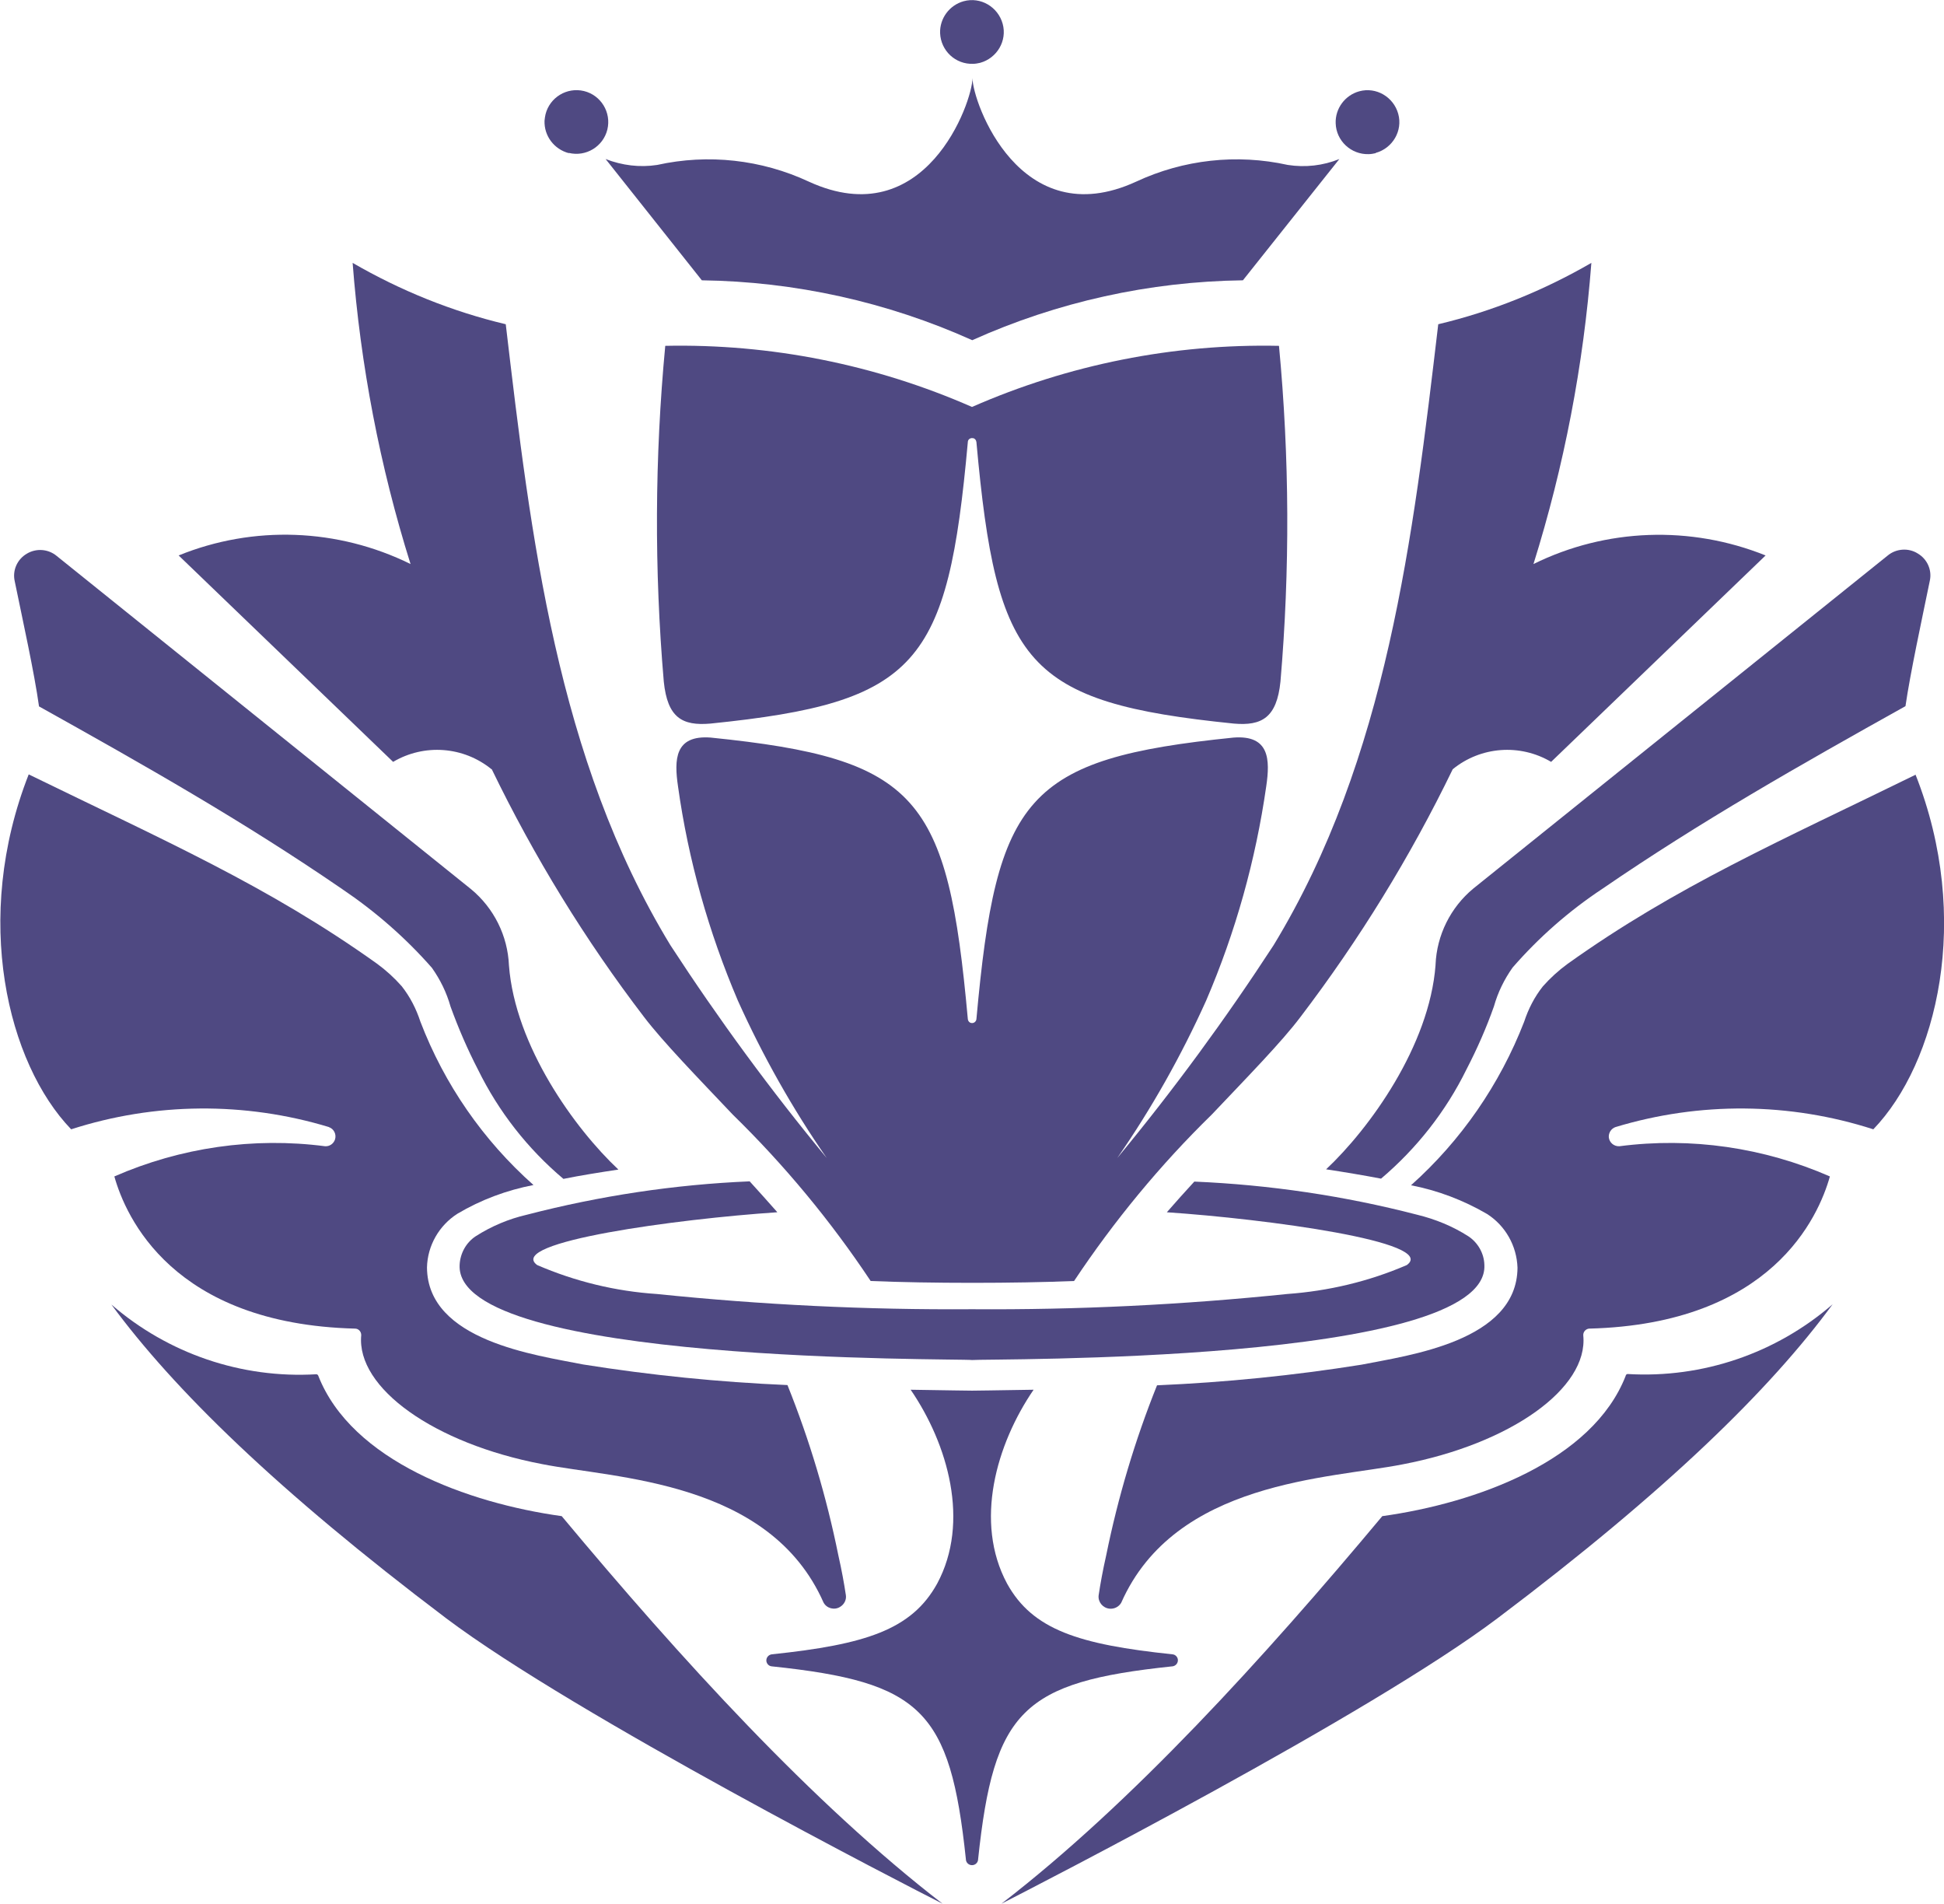
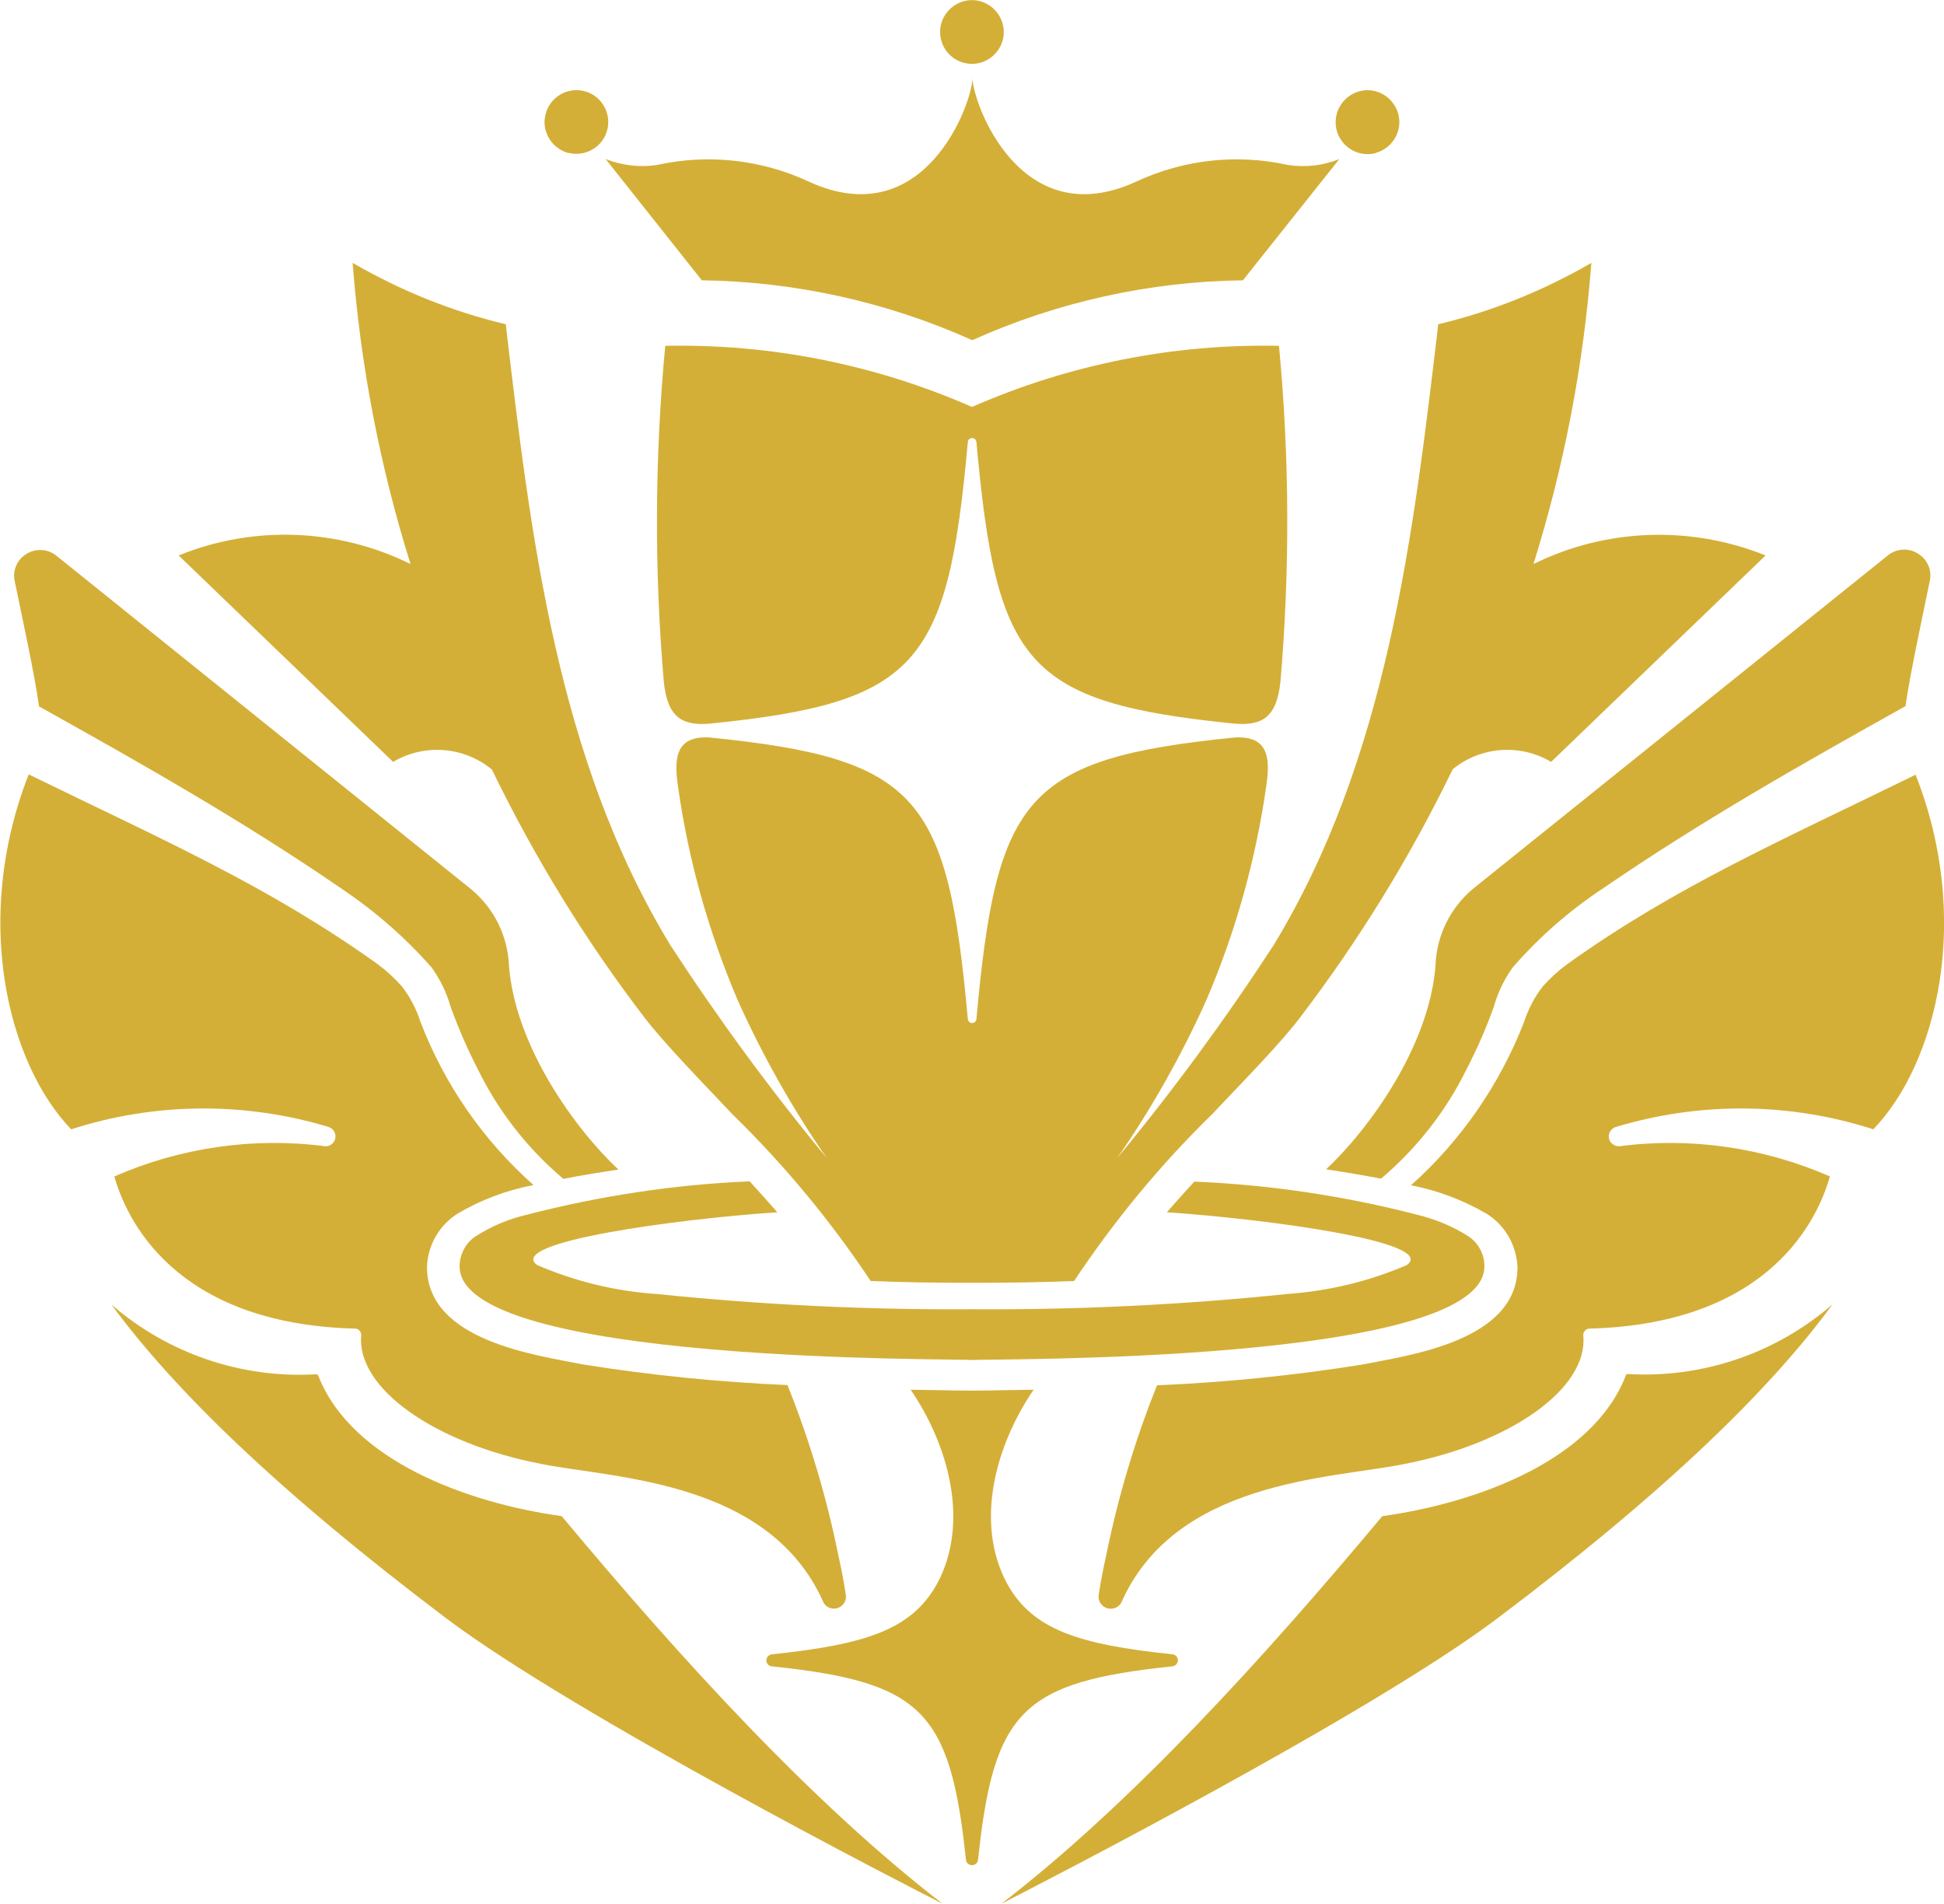
<svg xmlns="http://www.w3.org/2000/svg" id="_レイヤー_1" viewBox="0 0 79.22 77.56">
  <defs>
-     <style>.cls-1{fill:#4f4982;stroke-width:0px;}</style>
+     <style>.cls-1{fill:#d4af37;stroke-width:0px;}</style>
  </defs>
  <path id="_パス_1-2" class="cls-1" d="M22.89,61.77c-3.82-.53-8.56-2.25-9.92-5.72-.01-.03-.04-.06-.08-.06-3.05.18-6.04-.84-8.35-2.84,2.53,3.44,6.74,7.57,13.64,12.78,5.26,3.96,18.86,10.94,20.23,11.63-5.31-4.09-10.69-10-15.52-15.79" />
  <path id="_パス_2-2" class="cls-1" d="M27.11,14.09c-.43,4.55-.45,9.13-.06,13.68.15,1.47.75,1.81,1.9,1.71,8.47-.86,9.67-2.4,10.49-11.47,0-.1.09-.17.19-.16.09,0,.15.08.16.16.82,9.07,2.01,10.61,10.49,11.47,1.14.1,1.75-.24,1.9-1.71.39-4.55.37-9.13-.06-13.68-4.3-.09-8.57.76-12.51,2.49-3.94-1.73-8.21-2.58-12.51-2.49" />
  <path id="_パス_3-2" class="cls-1" d="M1.59,28.78c4.3,2.4,8.33,4.68,12.35,7.44,1.35.91,2.58,1.98,3.66,3.21.34.48.6,1.01.76,1.58.32.88.69,1.74,1.12,2.57.84,1.71,2.02,3.22,3.48,4.45.69-.14,1.51-.27,2.24-.38-1.77-1.66-4.21-5.03-4.46-8.32-.05-1.2-.61-2.33-1.54-3.1L2.31,22.65c-.35-.29-.84-.32-1.22-.09-.39.23-.59.68-.49,1.12.33,1.61.8,3.73.99,5.1" />
  <path id="_パス_4-2" class="cls-1" d="M28.59,11.42c3.8.05,7.56.88,11.03,2.44,3.47-1.56,7.22-2.39,11.03-2.44l3.93-4.94c-.67.27-1.39.35-2.1.24-2.08-.46-4.25-.22-6.18.68-4.74,2.18-6.67-3.25-6.67-4.22,0,.97-1.92,6.4-6.67,4.22-1.93-.9-4.1-1.14-6.18-.68-.71.11-1.43.02-2.1-.24l3.92,4.94Z" />
  <path id="_パス_5-2" class="cls-1" d="M23.18,6.23c.7.17,1.4-.26,1.57-.95.17-.7-.26-1.4-.95-1.57-.7-.17-1.4.26-1.57.95-.02.08-.03.17-.04.26-.02.62.39,1.16.99,1.32" />
  <path id="_パス_6-2" class="cls-1" d="M20.04,31.34c1.73,3.57,3.8,6.95,6.21,10.1.77,1.01,2.16,2.44,3.61,3.97,2.11,2.06,3.99,4.33,5.62,6.78,2.4.1,5.89.1,8.29,0,1.63-2.45,3.51-4.73,5.61-6.78,1.45-1.53,2.85-2.96,3.61-3.97,2.4-3.15,4.48-6.53,6.21-10.1,1.14-.93,2.74-1.05,4.01-.3l8.74-8.41c-3.06-1.23-6.5-1.11-9.46.35,1.25-3.99,2.04-8.11,2.36-12.27-1.95,1.13-4.05,1.98-6.24,2.5-1.02,8.65-2.09,17.71-6.71,25.3-1.96,3.01-4.08,5.9-6.37,8.67,1.4-2.02,2.61-4.17,3.62-6.41,1.2-2.79,2.02-5.73,2.45-8.73.16-1.09.14-2.1-1.33-1.99-8.47.86-9.66,2.4-10.48,11.47-.01.1-.1.17-.19.16-.08,0-.15-.07-.16-.16-.82-9.07-2.01-10.61-10.48-11.47-1.47-.11-1.49.9-1.33,1.99.42,3.01,1.25,5.94,2.44,8.73,1.01,2.24,2.22,4.39,3.62,6.41-2.29-2.77-4.41-5.66-6.37-8.67-4.63-7.6-5.69-16.65-6.71-25.3-2.19-.52-4.29-1.37-6.24-2.5.32,4.17,1.11,8.29,2.36,12.27-2.96-1.46-6.4-1.59-9.45-.35l8.74,8.41c1.27-.75,2.87-.63,4.01.3" />
  <path id="_パス_7-2" class="cls-1" d="M13.4,45.92c.21.07.32.3.25.51-.06.17-.22.28-.4.27-2.92-.38-5.89.05-8.59,1.23.46,1.64,2.37,6.01,9.81,6.2.14,0,.25.12.25.26,0,0,0,0,0,.01-.2,2.15,2.97,4.41,7.37,5.25,2.98.59,9.27.66,11.47,5.64.13.24.44.32.67.18.17-.1.27-.29.24-.48-.07-.47-.17-1.02-.31-1.64h0c-.48-2.37-1.17-4.68-2.07-6.92-2.79-.12-5.57-.4-8.33-.84-1.91-.38-6.34-.96-6.36-3.95.02-.89.49-1.71,1.24-2.19.96-.57,2.01-.96,3.1-1.17-2.05-1.82-3.63-4.1-4.61-6.66-.17-.52-.42-1.01-.76-1.44-.3-.34-.64-.65-1.01-.92-4.44-3.17-8.68-5.02-14.19-7.71-2.31,5.88-.86,11.77,1.73,14.46,3.41-1.1,7.08-1.13,10.51-.09" />
  <path id="_パス_8-2" class="cls-1" d="M31.67,49.38c-.36-.41-.74-.83-1.12-1.25-3.07.13-6.11.59-9.08,1.36-.74.17-1.45.47-2.09.88-.39.26-.63.7-.65,1.17-.19,4.05,20.36,3.8,20.88,3.87.52-.06,21.07.18,20.88-3.87-.01-.47-.26-.91-.65-1.17-.64-.41-1.35-.7-2.09-.88-2.97-.77-6.02-1.22-9.08-1.35-.39.42-.76.84-1.12,1.25,4.03.27,11.07,1.21,9.78,2.15-1.55.67-3.2,1.06-4.88,1.18-4.26.44-8.55.65-12.84.62-4.29.03-8.57-.18-12.84-.62-1.68-.11-3.33-.51-4.88-1.18-1.29-.94,5.74-1.88,9.78-2.15" />
  <path id="_パス_9-2" class="cls-1" d="M66.25,56.05c-1.35,3.47-6.1,5.19-9.92,5.72-4.83,5.78-10.21,11.7-15.52,15.79,1.37-.7,14.97-7.67,20.23-11.64,6.9-5.2,11.11-9.33,13.64-12.78-2.31,2-5.3,3.02-8.35,2.84-.04,0-.07.03-.08.06" />
  <path id="_パス_10-2" class="cls-1" d="M58.5,39.32c-.25,3.29-2.69,6.66-4.46,8.32.73.11,1.56.25,2.24.38,1.45-1.23,2.64-2.74,3.48-4.45.43-.83.81-1.69,1.12-2.57.16-.57.42-1.1.76-1.58,1.07-1.23,2.3-2.31,3.66-3.21,4.01-2.75,8.05-5.04,12.35-7.44.2-1.37.66-3.49.99-5.1.1-.44-.1-.89-.49-1.12-.38-.24-.88-.2-1.22.08l-16.89,13.57c-.93.77-1.49,1.9-1.54,3.1" />
  <path id="_パス_11-2" class="cls-1" d="M47.78,67.89c.14-.02.23-.14.22-.27-.01-.11-.1-.21-.22-.22-3.82-.4-5.7-1-6.74-2.88-1.35-2.51-.44-5.68,1.08-7.9-3.51.05-1.5.05-5.01,0,1.52,2.22,2.43,5.39,1.08,7.9-1.04,1.88-2.92,2.48-6.74,2.88-.14.02-.23.14-.22.27.01.11.1.21.22.22,6.1.64,7.27,1.79,7.91,7.85,0,.14.11.25.25.25s.25-.11.25-.25c.64-6.05,1.81-7.21,7.91-7.85" />
  <path id="_パス_12-2" class="cls-1" d="M56.06,6.23c.69-.19,1.11-.9.92-1.59-.19-.69-.9-1.11-1.59-.92-.58.16-.98.7-.96,1.3.02.72.63,1.28,1.34,1.26.1,0,.2-.02.29-.04" />
  <path id="_パス_13-2" class="cls-1" d="M78.07,31.56c-5.51,2.7-9.75,4.54-14.19,7.71-.37.27-.71.58-1.01.92-.34.43-.59.92-.76,1.44-.99,2.55-2.57,4.84-4.61,6.66,1.09.21,2.14.61,3.1,1.17.75.48,1.21,1.3,1.24,2.19-.02,3-4.45,3.57-6.36,3.95-2.76.44-5.54.72-8.33.84-.9,2.24-1.59,4.56-2.07,6.92h0c-.14.62-.24,1.17-.31,1.64-.03.27.17.51.44.54.19.02.38-.07.48-.24,2.2-4.98,8.49-5.05,11.47-5.64,4.4-.84,7.57-3.1,7.36-5.25-.01-.14.09-.26.23-.28,0,0,0,0,.01,0,7.44-.19,9.35-4.56,9.81-6.2-2.7-1.18-5.66-1.61-8.58-1.23-.22.01-.41-.15-.43-.37-.01-.18.1-.35.27-.41,3.43-1.04,7.1-1.01,10.51.09,2.59-2.69,4.04-8.58,1.72-14.45" />
  <path id="_パス_14-2" class="cls-1" d="M39.94,2.56c.69-.19,1.11-.9.92-1.59s-.9-1.11-1.59-.92c-.58.16-.98.7-.96,1.3.03.72.63,1.28,1.35,1.25.09,0,.19-.02.28-.04" />
</svg>
